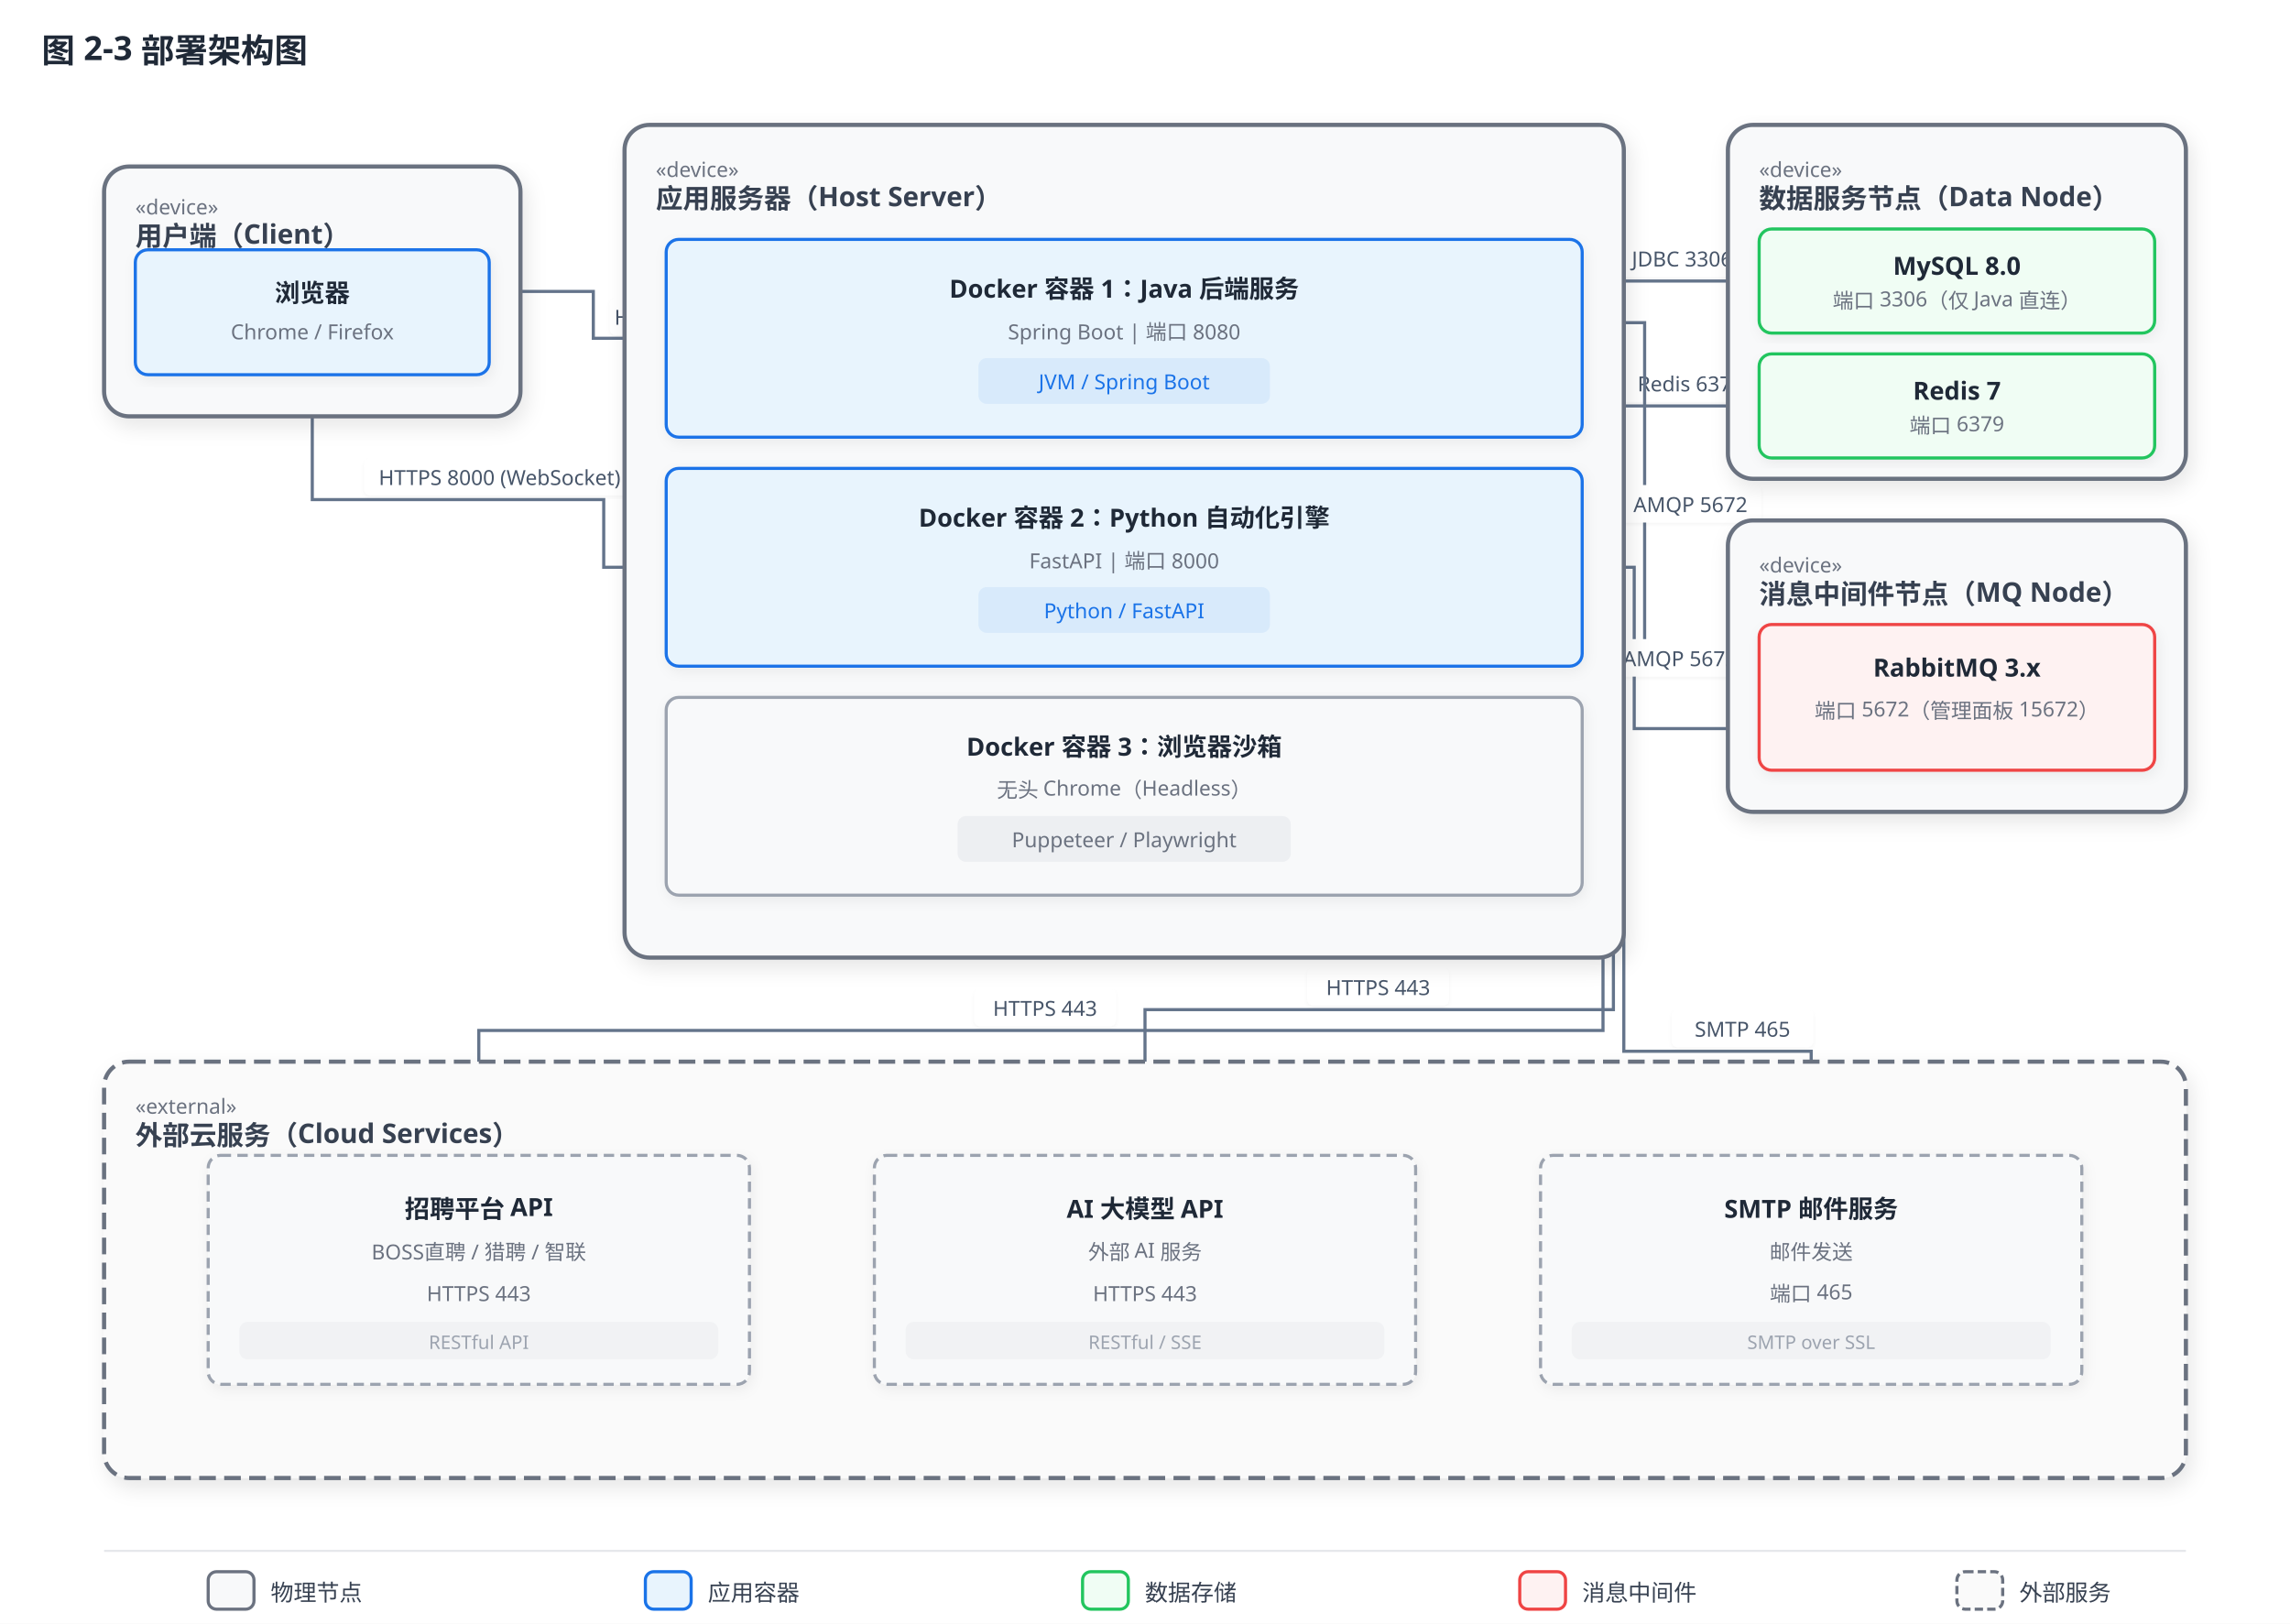
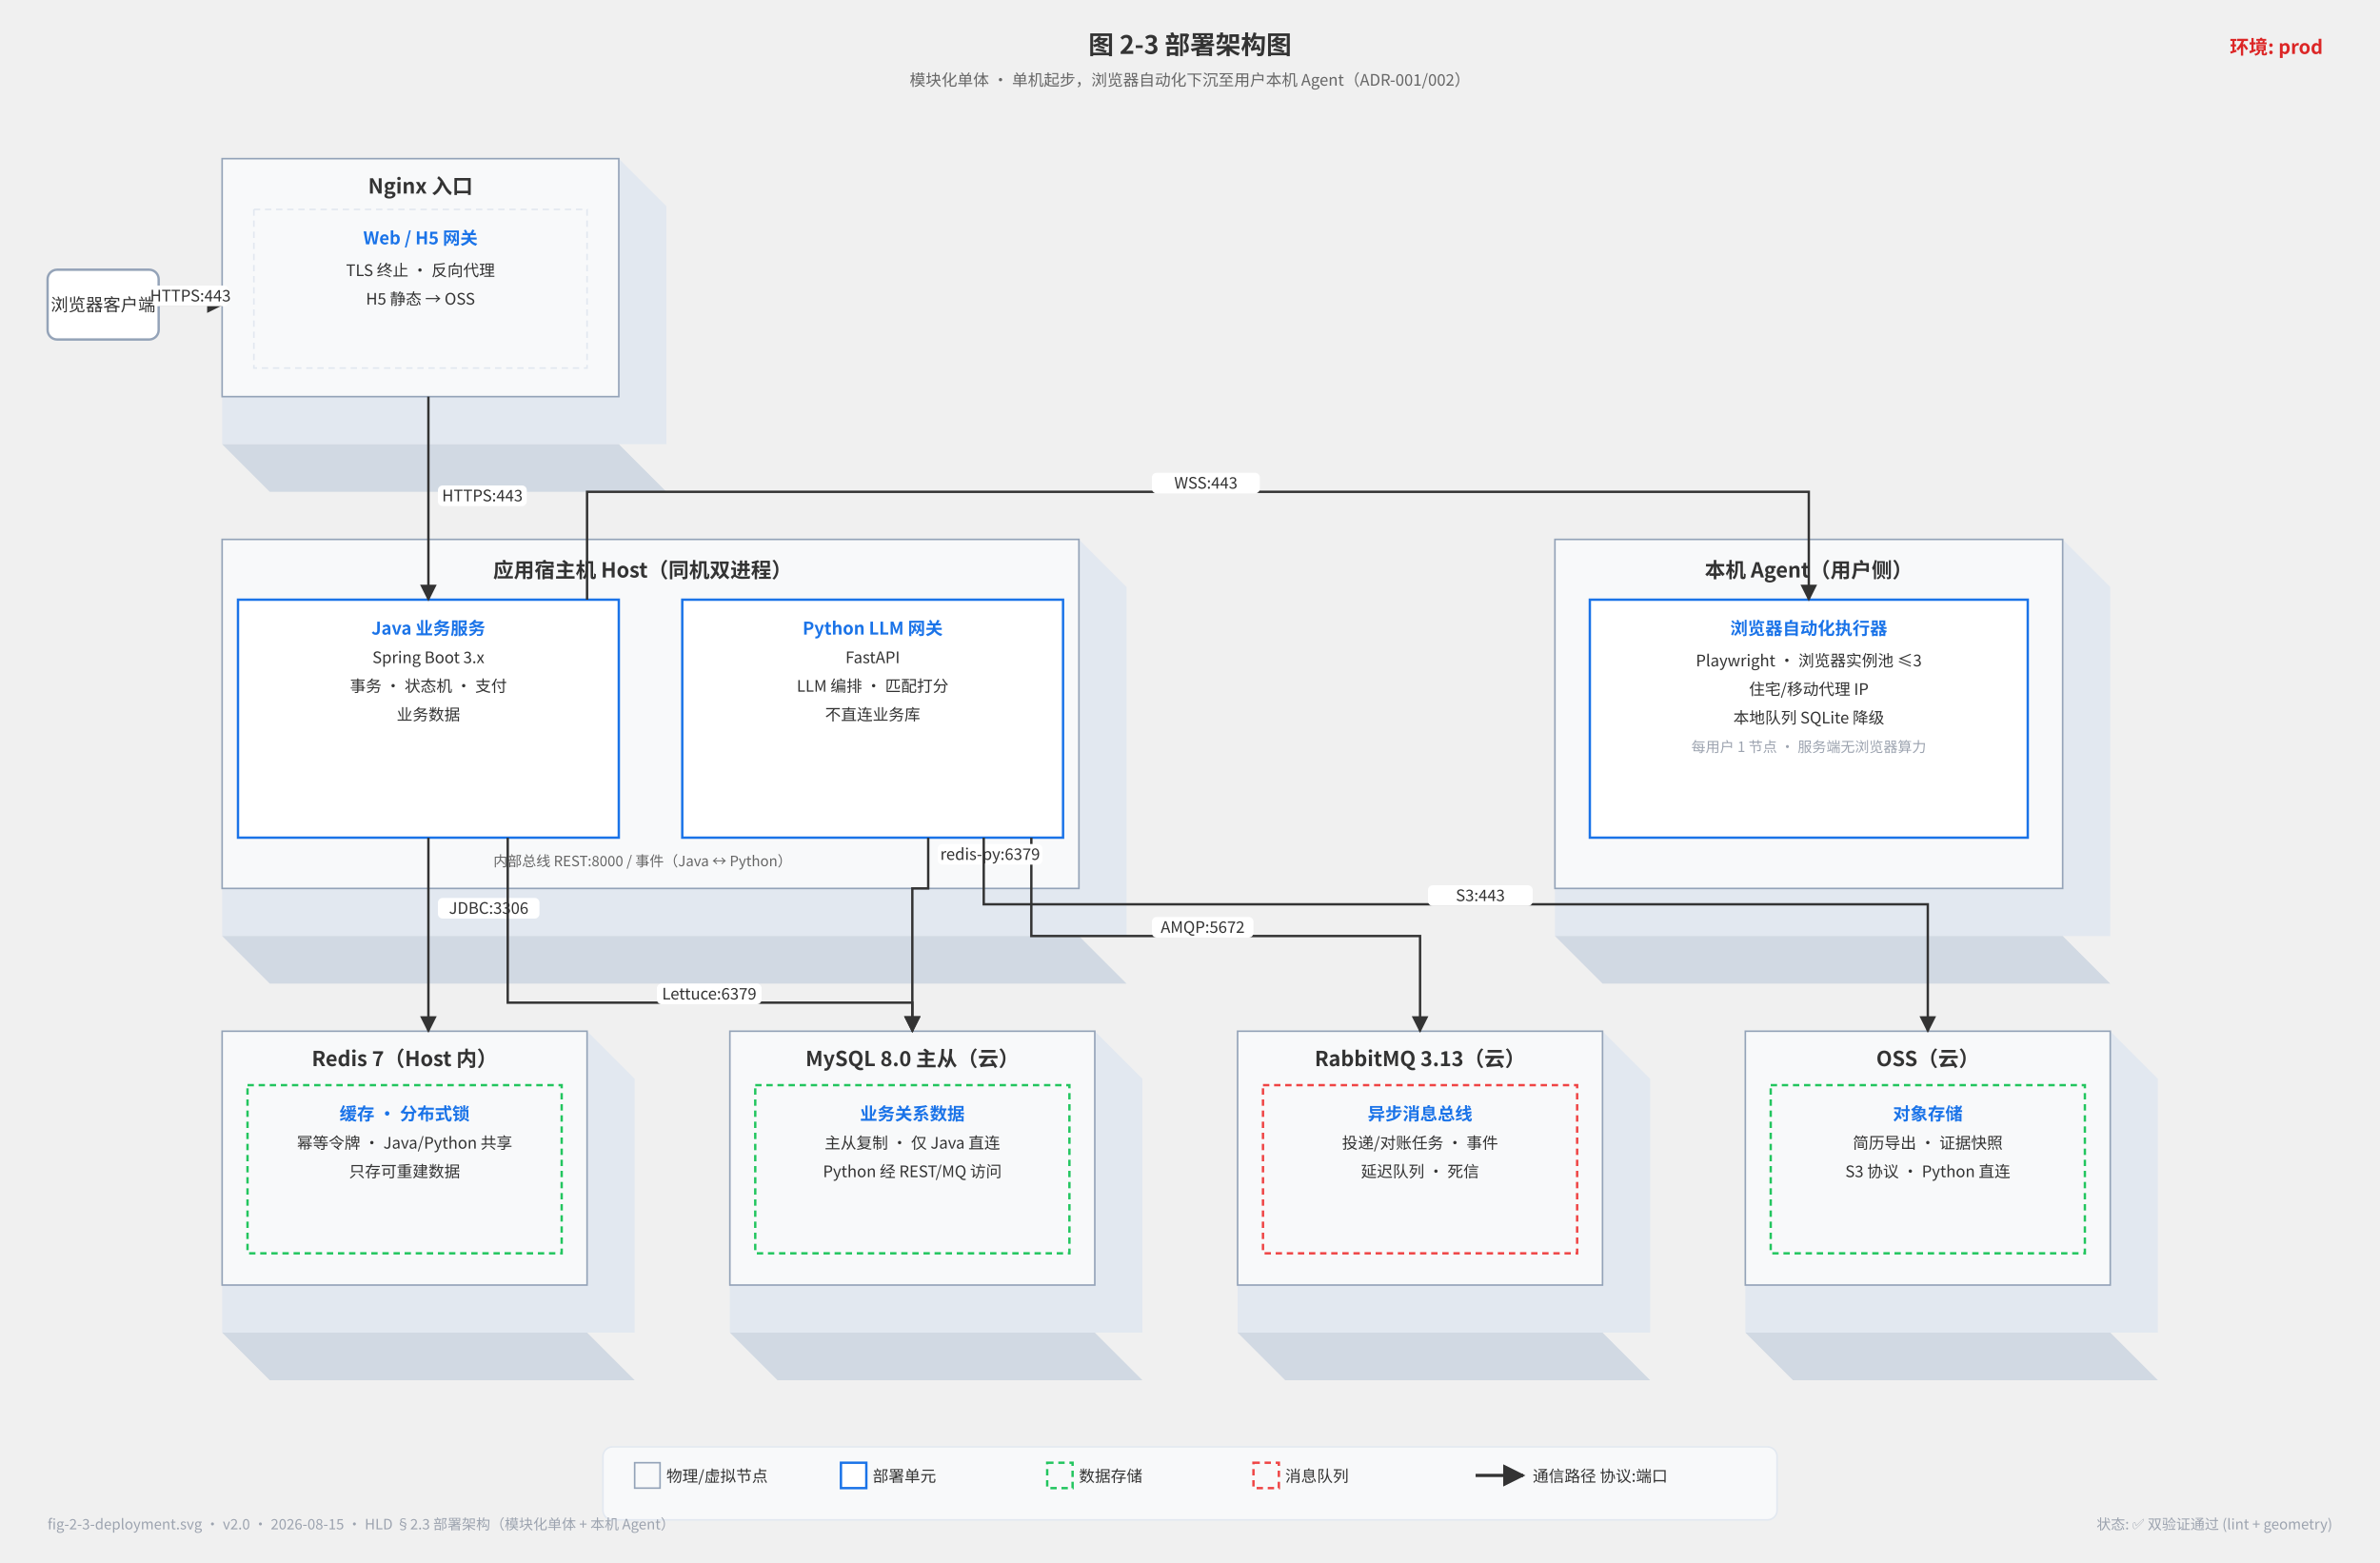
- <svg xmlns="http://www.w3.org/2000/svg" viewBox="0 0 1100 780" width="100%" height="100%">
+ <svg xmlns="http://www.w3.org/2000/svg" width="1500" height="985" viewBox="0 0 1500 985" style="background:#ffffff;font-family:system-ui,-apple-system,'Microsoft YaHei',sans-serif">
  <defs>
-     <filter id="shadow" x="-5%" y="-5%" width="120%" height="120%">
-       <feDropShadow dx="2" dy="4" stdDeviation="5" flood-color="#000000" flood-opacity="0.10" />
-     </filter>
-     <filter id="shadow-light" x="-5%" y="-5%" width="115%" height="115%">
-       <feDropShadow dx="1" dy="2" stdDeviation="3" flood-color="#000000" flood-opacity="0.06" />
-     </filter>
-     <filter id="label-bg" x="-5%" y="-5%" width="115%" height="115%">
-       <feDropShadow dx="0" dy="1" stdDeviation="1" flood-color="#000000" flood-opacity="0.04" />
-     </filter>
+     <marker id="arrow-sync" viewBox="0 0 10 10" refX="9" refY="5" markerWidth="7" markerHeight="7" orient="auto-start-reverse">
+       <path d="M 0 0 L 10 5 L 0 10 z" fill="#333333" />
+     </marker>
  </defs>
-   <rect width="1100" height="780" fill="#ffffff" />
-   <path d="M 235 140 L 285 140 L 285 162.5 L 320 162.5" fill="none" stroke="#64748b" stroke-width="1.5" />
-   <rect x="293" y="143" width="60" height="18" rx="3" fill="#ffffff" filter="url(#label-bg)" />
-   <text x="323" y="156" text-anchor="middle" font-family="Microsoft YaHei, sans-serif" font-size="10" fill="#475569">HTTPS 8080</text>
-   <path d="M 150 180 L 150 240 L 290 240 L 290 272.5 L 320 272.5" fill="none" stroke="#64748b" stroke-width="1.5" />
-   <rect x="175" y="220" width="130" height="18" rx="3" fill="#ffffff" filter="url(#label-bg)" />
-   <text x="240" y="233" text-anchor="middle" font-family="Microsoft YaHei, sans-serif" font-size="10" fill="#475569">HTTPS 8000 (WebSocket)</text>
-   <path d="M 760 135 L 830 135" fill="none" stroke="#64748b" stroke-width="1.5" />
-   <rect x="772" y="115" width="72" height="18" rx="3" fill="#ffffff" filter="url(#label-bg)" />
-   <text x="808" y="128" text-anchor="middle" font-family="Microsoft YaHei, sans-serif" font-size="10" fill="#475569">JDBC 3306</text>
-   <path d="M 760 195 L 830 195" fill="none" stroke="#64748b" stroke-width="1.5" />
-   <rect x="772" y="175" width="80" height="18" rx="3" fill="#ffffff" filter="url(#label-bg)" />
-   <text x="812" y="188" text-anchor="middle" font-family="Microsoft YaHei, sans-serif" font-size="10" fill="#475569">Redis 6379</text>
-   <path d="M 760 155 L 790 155 L 790 320 L 830 320" fill="none" stroke="#64748b" stroke-width="1.5" />
-   <rect x="778" y="233" width="68" height="18" rx="3" fill="#ffffff" filter="url(#label-bg)" />
-   <text x="812" y="246" text-anchor="middle" font-family="Microsoft YaHei, sans-serif" font-size="10" fill="#475569">AMQP 5672</text>
-   <path d="M 760 272.5 L 785 272.5 L 785 350 L 830 350" fill="none" stroke="#64748b" stroke-width="1.5" />
-   <rect x="773" y="307" width="68" height="18" rx="3" fill="#ffffff" filter="url(#label-bg)" />
-   <text x="807" y="320" text-anchor="middle" font-family="Microsoft YaHei, sans-serif" font-size="10" fill="#475569">AMQP 5672</text>
-   <path d="M 540 320 L 540 335" fill="none" stroke="#64748b" stroke-width="1.5" />
-   <rect x="548" y="322" width="110" height="18" rx="3" fill="#ffffff" filter="url(#label-bg)" />
-   <text x="603" y="335" text-anchor="middle" font-family="Microsoft YaHei, sans-serif" font-size="10" fill="#475569">WebSocket/DevTools</text>
-   <path d="M 760 382.5 L 770 382.5 L 770 495 L 230 495 L 230 555" fill="none" stroke="#64748b" stroke-width="1.5" />
-   <rect x="468" y="475" width="68" height="18" rx="3" fill="#ffffff" filter="url(#label-bg)" />
-   <text x="502" y="488" text-anchor="middle" font-family="Microsoft YaHei, sans-serif" font-size="10" fill="#475569">HTTPS 443</text>
-   <path d="M 760 145 L 775 145 L 775 485 L 550 485 L 550 555" fill="none" stroke="#64748b" stroke-width="1.5" />
-   <rect x="628" y="465" width="68" height="18" rx="3" fill="#ffffff" filter="url(#label-bg)" />
-   <text x="662" y="478" text-anchor="middle" font-family="Microsoft YaHei, sans-serif" font-size="10" fill="#475569">HTTPS 443</text>
-   <path d="M 760 175 L 780 175 L 780 505 L 870 505 L 870 555" fill="none" stroke="#64748b" stroke-width="1.5" />
-   <rect x="803" y="485" width="68" height="18" rx="3" fill="#ffffff" filter="url(#label-bg)" />
-   <text x="837" y="498" text-anchor="middle" font-family="Microsoft YaHei, sans-serif" font-size="10" fill="#475569">SMTP 465</text>
-   <g filter="url(#shadow)">
-     <rect x="50" y="80" width="200" height="120" rx="12" fill="#f8f9fa" stroke="#6b7280" stroke-width="2" />
-   </g>
-   <text x="65" y="103" font-family="Microsoft YaHei, sans-serif" font-size="10" fill="#6b7280">«device»</text>
-   <text x="65" y="118" font-family="Microsoft YaHei, sans-serif" font-size="13" font-weight="bold" fill="#374151">用户端（Client）</text>
-   <rect x="65" y="120" width="170" height="60" rx="6" fill="#e8f4fd" stroke="#1a73e8" stroke-width="1.5" filter="url(#shadow-light)" />
-   <text x="150" y="145" text-anchor="middle" font-family="Microsoft YaHei, sans-serif" font-size="12" font-weight="bold" fill="#1f2937">浏览器</text>
-   <text x="150" y="163" text-anchor="middle" font-family="Microsoft YaHei, sans-serif" font-size="10" fill="#6b7280">Chrome / Firefox</text>
-   <g filter="url(#shadow)">
-     <rect x="300" y="60" width="480" height="400" rx="12" fill="#f8f9fa" stroke="#6b7280" stroke-width="2" />
-   </g>
-   <text x="315" y="85" font-family="Microsoft YaHei, sans-serif" font-size="10" fill="#6b7280">«device»</text>
-   <text x="315" y="100" font-family="Microsoft YaHei, sans-serif" font-size="13" font-weight="bold" fill="#374151">应用服务器（Host Server）</text>
-   <rect x="320" y="115" width="440" height="95" rx="6" fill="#e8f4fd" stroke="#1a73e8" stroke-width="1.5" filter="url(#shadow-light)" />
-   <text x="540" y="143" text-anchor="middle" font-family="Microsoft YaHei, sans-serif" font-size="12" font-weight="bold" fill="#1f2937">Docker 容器 1：Java 后端服务</text>
-   <text x="540" y="163" text-anchor="middle" font-family="Microsoft YaHei, sans-serif" font-size="10" fill="#6b7280">Spring Boot | 端口 8080</text>
-   <rect x="470" y="172" width="140" height="22" rx="4" fill="#1a73e8" fill-opacity="0.08" />
-   <text x="540" y="187" text-anchor="middle" font-family="Microsoft YaHei, sans-serif" font-size="10" fill="#1a73e8">JVM / Spring Boot</text>
-   <rect x="320" y="225" width="440" height="95" rx="6" fill="#e8f4fd" stroke="#1a73e8" stroke-width="1.5" filter="url(#shadow-light)" />
-   <text x="540" y="253" text-anchor="middle" font-family="Microsoft YaHei, sans-serif" font-size="12" font-weight="bold" fill="#1f2937">Docker 容器 2：Python 自动化引擎</text>
-   <text x="540" y="273" text-anchor="middle" font-family="Microsoft YaHei, sans-serif" font-size="10" fill="#6b7280">FastAPI | 端口 8000</text>
-   <rect x="470" y="282" width="140" height="22" rx="4" fill="#1a73e8" fill-opacity="0.08" />
-   <text x="540" y="297" text-anchor="middle" font-family="Microsoft YaHei, sans-serif" font-size="10" fill="#1a73e8">Python / FastAPI</text>
-   <rect x="320" y="335" width="440" height="95" rx="6" fill="#f8f9fa" stroke="#9ca3af" stroke-width="1.5" filter="url(#shadow-light)" />
-   <text x="540" y="363" text-anchor="middle" font-family="Microsoft YaHei, sans-serif" font-size="12" font-weight="bold" fill="#1f2937">Docker 容器 3：浏览器沙箱</text>
-   <text x="540" y="383" text-anchor="middle" font-family="Microsoft YaHei, sans-serif" font-size="10" fill="#6b7280">无头 Chrome（Headless）</text>
-   <rect x="460" y="392" width="160" height="22" rx="4" fill="#9ca3af" fill-opacity="0.12" />
-   <text x="540" y="407" text-anchor="middle" font-family="Microsoft YaHei, sans-serif" font-size="10" fill="#6b7280">Puppeteer / Playwright</text>
-   <g filter="url(#shadow)">
-     <rect x="830" y="60" width="220" height="170" rx="12" fill="#f8f9fa" stroke="#6b7280" stroke-width="2" />
-   </g>
-   <text x="845" y="85" font-family="Microsoft YaHei, sans-serif" font-size="10" fill="#6b7280">«device»</text>
-   <text x="845" y="100" font-family="Microsoft YaHei, sans-serif" font-size="13" font-weight="bold" fill="#374151">数据服务节点（Data Node）</text>
-   <rect x="845" y="110" width="190" height="50" rx="6" fill="#f0fdf4" stroke="#22c55e" stroke-width="1.5" filter="url(#shadow-light)" />
-   <text x="940" y="132" text-anchor="middle" font-family="Microsoft YaHei, sans-serif" font-size="12" font-weight="bold" fill="#1f2937">MySQL 8.0</text>
-   <text x="940" y="148" text-anchor="middle" font-family="Microsoft YaHei, sans-serif" font-size="10" fill="#6b7280">端口 3306（仅 Java 直连）</text>
-   <rect x="845" y="170" width="190" height="50" rx="6" fill="#f0fdf4" stroke="#22c55e" stroke-width="1.5" filter="url(#shadow-light)" />
-   <text x="940" y="192" text-anchor="middle" font-family="Microsoft YaHei, sans-serif" font-size="12" font-weight="bold" fill="#1f2937">Redis 7</text>
-   <text x="940" y="208" text-anchor="middle" font-family="Microsoft YaHei, sans-serif" font-size="10" fill="#6b7280">端口 6379</text>
-   <g filter="url(#shadow)">
-     <rect x="830" y="250" width="220" height="140" rx="12" fill="#f8f9fa" stroke="#6b7280" stroke-width="2" />
-   </g>
-   <text x="845" y="275" font-family="Microsoft YaHei, sans-serif" font-size="10" fill="#6b7280">«device»</text>
-   <text x="845" y="290" font-family="Microsoft YaHei, sans-serif" font-size="13" font-weight="bold" fill="#374151">消息中间件节点（MQ Node）</text>
-   <rect x="845" y="300" width="190" height="70" rx="6" fill="#fef2f2" stroke="#ef4444" stroke-width="1.5" filter="url(#shadow-light)" />
-   <text x="940" y="325" text-anchor="middle" font-family="Microsoft YaHei, sans-serif" font-size="12" font-weight="bold" fill="#1f2937">RabbitMQ 3.x</text>
-   <text x="940" y="345" text-anchor="middle" font-family="Microsoft YaHei, sans-serif" font-size="10" fill="#6b7280">端口 5672（管理面板 15672）</text>
-   <g filter="url(#shadow)">
-     <rect x="50" y="510" width="1000" height="200" rx="12" fill="#fafafa" stroke="#6b7280" stroke-width="2" stroke-dasharray="8,4" />
-   </g>
-   <text x="65" y="535" font-family="Microsoft YaHei, sans-serif" font-size="10" fill="#6b7280">«external»</text>
-   <text x="65" y="550" font-family="Microsoft YaHei, sans-serif" font-size="13" font-weight="bold" fill="#374151">外部云服务（Cloud Services）</text>
-   <rect x="100" y="555" width="260" height="110" rx="6" fill="#f8f9fa" stroke="#9ca3af" stroke-width="1.5" stroke-dasharray="5,3" filter="url(#shadow-light)" />
-   <text x="230" y="585" text-anchor="middle" font-family="Microsoft YaHei, sans-serif" font-size="12" font-weight="bold" fill="#1f2937">招聘平台 API</text>
-   <text x="230" y="605" text-anchor="middle" font-family="Microsoft YaHei, sans-serif" font-size="10" fill="#6b7280">BOSS直聘 / 猎聘 / 智联</text>
-   <text x="230" y="625" text-anchor="middle" font-family="Microsoft YaHei, sans-serif" font-size="10" fill="#6b7280">HTTPS 443</text>
-   <rect x="115" y="635" width="230" height="18" rx="4" fill="#9ca3af" fill-opacity="0.08" />
-   <text x="230" y="648" text-anchor="middle" font-family="Microsoft YaHei, sans-serif" font-size="9" fill="#9ca3af">RESTful API</text>
-   <rect x="420" y="555" width="260" height="110" rx="6" fill="#f8f9fa" stroke="#9ca3af" stroke-width="1.5" stroke-dasharray="5,3" filter="url(#shadow-light)" />
-   <text x="550" y="585" text-anchor="middle" font-family="Microsoft YaHei, sans-serif" font-size="12" font-weight="bold" fill="#1f2937">AI 大模型 API</text>
-   <text x="550" y="605" text-anchor="middle" font-family="Microsoft YaHei, sans-serif" font-size="10" fill="#6b7280">外部 AI 服务</text>
-   <text x="550" y="625" text-anchor="middle" font-family="Microsoft YaHei, sans-serif" font-size="10" fill="#6b7280">HTTPS 443</text>
-   <rect x="435" y="635" width="230" height="18" rx="4" fill="#9ca3af" fill-opacity="0.08" />
-   <text x="550" y="648" text-anchor="middle" font-family="Microsoft YaHei, sans-serif" font-size="9" fill="#9ca3af">RESTful / SSE</text>
-   <rect x="740" y="555" width="260" height="110" rx="6" fill="#f8f9fa" stroke="#9ca3af" stroke-width="1.5" stroke-dasharray="5,3" filter="url(#shadow-light)" />
-   <text x="870" y="585" text-anchor="middle" font-family="Microsoft YaHei, sans-serif" font-size="12" font-weight="bold" fill="#1f2937">SMTP 邮件服务</text>
-   <text x="870" y="605" text-anchor="middle" font-family="Microsoft YaHei, sans-serif" font-size="10" fill="#6b7280">邮件发送</text>
-   <text x="870" y="625" text-anchor="middle" font-family="Microsoft YaHei, sans-serif" font-size="10" fill="#6b7280">端口 465</text>
-   <rect x="755" y="635" width="230" height="18" rx="4" fill="#9ca3af" fill-opacity="0.08" />
-   <text x="870" y="648" text-anchor="middle" font-family="Microsoft YaHei, sans-serif" font-size="9" fill="#9ca3af">SMTP over SSL</text>
-   <text x="20" y="30" font-family="Microsoft YaHei, sans-serif" font-size="16" font-weight="bold" fill="#1f2937">图 2-3 部署架构图</text>
-   <line x1="50" y1="745" x2="1050" y2="745" stroke="#e5e7eb" stroke-width="1" />
-   <rect x="100" y="755" width="22" height="18" rx="4" fill="#f8f9fa" stroke="#6b7280" stroke-width="1.5" />
-   <text x="130" y="769" font-family="Microsoft YaHei, sans-serif" font-size="11" fill="#374151">物理节点</text>
-   <rect x="310" y="755" width="22" height="18" rx="4" fill="#e8f4fd" stroke="#1a73e8" stroke-width="1.5" />
-   <text x="340" y="769" font-family="Microsoft YaHei, sans-serif" font-size="11" fill="#374151">应用容器</text>
-   <rect x="520" y="755" width="22" height="18" rx="4" fill="#f0fdf4" stroke="#22c55e" stroke-width="1.5" />
-   <text x="550" y="769" font-family="Microsoft YaHei, sans-serif" font-size="11" fill="#374151">数据存储</text>
-   <rect x="730" y="755" width="22" height="18" rx="4" fill="#fef2f2" stroke="#ef4444" stroke-width="1.5" />
-   <text x="760" y="769" font-family="Microsoft YaHei, sans-serif" font-size="11" fill="#374151">消息中间件</text>
-   <rect x="940" y="755" width="22" height="18" rx="4" fill="#fafafa" stroke="#6b7280" stroke-width="1.5" stroke-dasharray="4,2" />
-   <text x="970" y="769" font-family="Microsoft YaHei, sans-serif" font-size="11" fill="#374151">外部服务</text>
+   <text x="750" y="34" text-anchor="middle" font-family="'Microsoft YaHei','Noto Sans CJK SC','PingFang SC',sans-serif" font-size="16" font-weight="bold" fill="#333333">图 2-3 部署架构图</text>
+   <text x="750" y="54" text-anchor="middle" font-family="'Microsoft YaHei','Noto Sans CJK SC','PingFang SC',sans-serif" font-size="10" fill="#666666">模块化单体 · 单机起步，浏览器自动化下沉至用户本机 Agent（ADR-001/002）</text>
+   <text x="1464" y="34" text-anchor="end" font-family="'Microsoft YaHei','Noto Sans CJK SC','PingFang SC',sans-serif" font-size="12" font-weight="bold" fill="#DC2626">环境: prod</text>
+   <rect x="30" y="170" width="70" height="44" rx="6" fill="#FFFFFF" stroke="#94A3B8" stroke-width="1.5" />
+   <text x="65" y="196" text-anchor="middle" font-family="'Microsoft YaHei','Noto Sans CJK SC','PingFang SC',sans-serif" font-size="11" fill="#333333">浏览器客户端</text>
+   <path d="M 140 100 L 390 100 L 420 130 L 420 280 L 140 280 Z" fill="#E2E8F0" />
+   <path d="M 140 280 L 170 310 L 420 310 L 390 280 Z" fill="#CBD5E1" fill-opacity="0.85" />
+   <rect x="140" y="100" width="250" height="150" fill="#F8F9FA" stroke="#94A3B8" stroke-width="1" />
+   <text x="265" y="122" text-anchor="middle" font-family="'Microsoft YaHei','Noto Sans CJK SC','PingFang SC',sans-serif" font-size="13" font-weight="bold" fill="#333333">Nginx 入口</text>
+   <rect x="160" y="132" width="210" height="100" fill="none" stroke="#E2E8F0" stroke-width="1" stroke-dasharray="4,3" />
+   <text x="265" y="154" text-anchor="middle" font-family="'Microsoft YaHei','Noto Sans CJK SC','PingFang SC',sans-serif" font-size="11" fill="#1A73E8" font-weight="bold">Web / H5 网关</text>
+   <text x="265" y="174" text-anchor="middle" font-family="'Microsoft YaHei','Noto Sans CJK SC','PingFang SC',sans-serif" font-size="10" fill="#333333">TLS 终止 · 反向代理</text>
+   <text x="265" y="192" text-anchor="middle" font-family="'Microsoft YaHei','Noto Sans CJK SC','PingFang SC',sans-serif" font-size="10" fill="#333333">H5 静态 → OSS</text>
+   <path d="M 140 340 L 680 340 L 710 370 L 710 590 L 140 590 Z" fill="#E2E8F0" />
+   <path d="M 140 590 L 170 620 L 710 620 L 680 590 Z" fill="#CBD5E1" fill-opacity="0.85" />
+   <rect x="140" y="340" width="540" height="220" fill="#F8F9FA" stroke="#94A3B8" stroke-width="1" />
+   <text x="405" y="364" text-anchor="middle" font-family="'Microsoft YaHei','Noto Sans CJK SC','PingFang SC',sans-serif" font-size="13" font-weight="bold" fill="#333333">应用宿主机 Host（同机双进程）</text>
+   <rect x="150" y="378" width="240" height="150" fill="#FFFFFF" stroke="#1A73E8" stroke-width="1.5" />
+   <text x="270" y="400" text-anchor="middle" font-family="'Microsoft YaHei','Noto Sans CJK SC','PingFang SC',sans-serif" font-size="11" font-weight="bold" fill="#1A73E8">Java 业务服务</text>
+   <text x="270" y="418" text-anchor="middle" font-family="'Microsoft YaHei','Noto Sans CJK SC','PingFang SC',sans-serif" font-size="10" fill="#333333">Spring Boot 3.x</text>
+   <text x="270" y="436" text-anchor="middle" font-family="'Microsoft YaHei','Noto Sans CJK SC','PingFang SC',sans-serif" font-size="10" fill="#333333">事务 · 状态机 · 支付</text>
+   <text x="270" y="454" text-anchor="middle" font-family="'Microsoft YaHei','Noto Sans CJK SC','PingFang SC',sans-serif" font-size="10" fill="#333333">业务数据</text>
+   <rect x="430" y="378" width="240" height="150" fill="#FFFFFF" stroke="#1A73E8" stroke-width="1.5" />
+   <text x="550" y="400" text-anchor="middle" font-family="'Microsoft YaHei','Noto Sans CJK SC','PingFang SC',sans-serif" font-size="11" font-weight="bold" fill="#1A73E8">Python LLM 网关</text>
+   <text x="550" y="418" text-anchor="middle" font-family="'Microsoft YaHei','Noto Sans CJK SC','PingFang SC',sans-serif" font-size="10" fill="#333333">FastAPI</text>
+   <text x="550" y="436" text-anchor="middle" font-family="'Microsoft YaHei','Noto Sans CJK SC','PingFang SC',sans-serif" font-size="10" fill="#333333">LLM 编排 · 匹配打分</text>
+   <text x="550" y="454" text-anchor="middle" font-family="'Microsoft YaHei','Noto Sans CJK SC','PingFang SC',sans-serif" font-size="10" fill="#333333">不直连业务库</text>
+   <text x="405" y="546" text-anchor="middle" font-family="'Microsoft YaHei','Noto Sans CJK SC','PingFang SC',sans-serif" font-size="9" fill="#666666">内部总线 REST:8000 / 事件（Java ↔ Python）</text>
+   <path d="M 980 340 L 1300 340 L 1330 370 L 1330 590 L 980 590 Z" fill="#E2E8F0" />
+   <path d="M 980 590 L 1010 620 L 1330 620 L 1300 590 Z" fill="#CBD5E1" fill-opacity="0.85" />
+   <rect x="980" y="340" width="320" height="220" fill="#F8F9FA" stroke="#94A3B8" stroke-width="1" />
+   <text x="1140" y="364" text-anchor="middle" font-family="'Microsoft YaHei','Noto Sans CJK SC','PingFang SC',sans-serif" font-size="13" font-weight="bold" fill="#333333">本机 Agent（用户侧）</text>
+   <rect x="1002" y="378" width="276" height="150" fill="#FFFFFF" stroke="#1A73E8" stroke-width="1.5" />
+   <text x="1140" y="400" text-anchor="middle" font-family="'Microsoft YaHei','Noto Sans CJK SC','PingFang SC',sans-serif" font-size="11" font-weight="bold" fill="#1A73E8">浏览器自动化执行器</text>
+   <text x="1140" y="420" text-anchor="middle" font-family="'Microsoft YaHei','Noto Sans CJK SC','PingFang SC',sans-serif" font-size="10" fill="#333333">Playwright · 浏览器实例池 ≤3</text>
+   <text x="1140" y="438" text-anchor="middle" font-family="'Microsoft YaHei','Noto Sans CJK SC','PingFang SC',sans-serif" font-size="10" fill="#333333">住宅/移动代理 IP</text>
+   <text x="1140" y="456" text-anchor="middle" font-family="'Microsoft YaHei','Noto Sans CJK SC','PingFang SC',sans-serif" font-size="10" fill="#333333">本地队列 SQLite 降级</text>
+   <text x="1140" y="474" text-anchor="middle" font-family="'Microsoft YaHei','Noto Sans CJK SC','PingFang SC',sans-serif" font-size="9" fill="#9CA3AF">每用户 1 节点 · 服务端无浏览器算力</text>
+   <path d="M 140 650 L 370 650 L 400 680 L 400 840 L 140 840 Z" fill="#E2E8F0" />
+   <path d="M 140 840 L 170 870 L 400 870 L 370 840 Z" fill="#CBD5E1" fill-opacity="0.85" />
+   <rect x="140" y="650" width="230" height="160" fill="#F8F9FA" stroke="#94A3B8" stroke-width="1" />
+   <text x="255" y="672" text-anchor="middle" font-family="'Microsoft YaHei','Noto Sans CJK SC','PingFang SC',sans-serif" font-size="13" font-weight="bold" fill="#333333">Redis 7（Host 内）</text>
+   <rect x="156" y="684" width="198" height="106" fill="none" stroke="#22C55E" stroke-width="1.5" stroke-dasharray="4,3" />
+   <text x="255" y="706" text-anchor="middle" font-family="'Microsoft YaHei','Noto Sans CJK SC','PingFang SC',sans-serif" font-size="11" fill="#1A73E8" font-weight="bold">缓存 · 分布式锁</text>
+   <text x="255" y="724" text-anchor="middle" font-family="'Microsoft YaHei','Noto Sans CJK SC','PingFang SC',sans-serif" font-size="10" fill="#333333">幂等令牌 · Java/Python 共享</text>
+   <text x="255" y="742" text-anchor="middle" font-family="'Microsoft YaHei','Noto Sans CJK SC','PingFang SC',sans-serif" font-size="10" fill="#333333">只存可重建数据</text>
+   <path d="M 460 650 L 690 650 L 720 680 L 720 840 L 460 840 Z" fill="#E2E8F0" />
+   <path d="M 460 840 L 490 870 L 720 870 L 690 840 Z" fill="#CBD5E1" fill-opacity="0.85" />
+   <rect x="460" y="650" width="230" height="160" fill="#F8F9FA" stroke="#94A3B8" stroke-width="1" />
+   <text x="575" y="672" text-anchor="middle" font-family="'Microsoft YaHei','Noto Sans CJK SC','PingFang SC',sans-serif" font-size="13" font-weight="bold" fill="#333333">MySQL 8.0 主从（云）</text>
+   <rect x="476" y="684" width="198" height="106" fill="none" stroke="#22C55E" stroke-width="1.5" stroke-dasharray="4,3" />
+   <text x="575" y="706" text-anchor="middle" font-family="'Microsoft YaHei','Noto Sans CJK SC','PingFang SC',sans-serif" font-size="11" fill="#1A73E8" font-weight="bold">业务关系数据</text>
+   <text x="575" y="724" text-anchor="middle" font-family="'Microsoft YaHei','Noto Sans CJK SC','PingFang SC',sans-serif" font-size="10" fill="#333333">主从复制 · 仅 Java 直连</text>
+   <text x="575" y="742" text-anchor="middle" font-family="'Microsoft YaHei','Noto Sans CJK SC','PingFang SC',sans-serif" font-size="10" fill="#333333">Python 经 REST/MQ 访问</text>
+   <path d="M 780 650 L 1010 650 L 1040 680 L 1040 840 L 780 840 Z" fill="#E2E8F0" />
+   <path d="M 780 840 L 810 870 L 1040 870 L 1010 840 Z" fill="#CBD5E1" fill-opacity="0.85" />
+   <rect x="780" y="650" width="230" height="160" fill="#F8F9FA" stroke="#94A3B8" stroke-width="1" />
+   <text x="895" y="672" text-anchor="middle" font-family="'Microsoft YaHei','Noto Sans CJK SC','PingFang SC',sans-serif" font-size="13" font-weight="bold" fill="#333333">RabbitMQ 3.13（云）</text>
+   <rect x="796" y="684" width="198" height="106" fill="none" stroke="#EF4444" stroke-width="1.5" stroke-dasharray="4,3" />
+   <text x="895" y="706" text-anchor="middle" font-family="'Microsoft YaHei','Noto Sans CJK SC','PingFang SC',sans-serif" font-size="11" fill="#1A73E8" font-weight="bold">异步消息总线</text>
+   <text x="895" y="724" text-anchor="middle" font-family="'Microsoft YaHei','Noto Sans CJK SC','PingFang SC',sans-serif" font-size="10" fill="#333333">投递/对账任务 · 事件</text>
+   <text x="895" y="742" text-anchor="middle" font-family="'Microsoft YaHei','Noto Sans CJK SC','PingFang SC',sans-serif" font-size="10" fill="#333333">延迟队列 · 死信</text>
+   <path d="M 1100 650 L 1330 650 L 1360 680 L 1360 840 L 1100 840 Z" fill="#E2E8F0" />
+   <path d="M 1100 840 L 1130 870 L 1360 870 L 1330 840 Z" fill="#CBD5E1" fill-opacity="0.85" />
+   <rect x="1100" y="650" width="230" height="160" fill="#F8F9FA" stroke="#94A3B8" stroke-width="1" />
+   <text x="1215" y="672" text-anchor="middle" font-family="'Microsoft YaHei','Noto Sans CJK SC','PingFang SC',sans-serif" font-size="13" font-weight="bold" fill="#333333">OSS（云）</text>
+   <rect x="1116" y="684" width="198" height="106" fill="none" stroke="#22C55E" stroke-width="1.5" stroke-dasharray="4,3" />
+   <text x="1215" y="706" text-anchor="middle" font-family="'Microsoft YaHei','Noto Sans CJK SC','PingFang SC',sans-serif" font-size="11" fill="#1A73E8" font-weight="bold">对象存储</text>
+   <text x="1215" y="724" text-anchor="middle" font-family="'Microsoft YaHei','Noto Sans CJK SC','PingFang SC',sans-serif" font-size="10" fill="#333333">简历导出 · 证据快照</text>
+   <text x="1215" y="742" text-anchor="middle" font-family="'Microsoft YaHei','Noto Sans CJK SC','PingFang SC',sans-serif" font-size="10" fill="#333333">S3 协议 · Python 直连</text>
+   <line x1="100" y1="192" x2="140" y2="192" stroke="#333333" stroke-width="1.5" marker-end="url(#arrow-sync)" />
+   <rect x="96" y="180" width="48" height="13" rx="3" fill="#FFFFFF" />
+   <text x="120" y="190" text-anchor="middle" font-family="'Microsoft YaHei','Noto Sans CJK SC','PingFang SC',sans-serif" font-size="10" fill="#333333">HTTPS:443</text>
+   <line x1="270" y1="250" x2="270" y2="378" stroke="#333333" stroke-width="1.5" marker-end="url(#arrow-sync)" />
+   <rect x="276" y="306" width="56" height="13" rx="3" fill="#FFFFFF" />
+   <text x="304" y="316" text-anchor="middle" font-family="'Microsoft YaHei','Noto Sans CJK SC','PingFang SC',sans-serif" font-size="10" fill="#333333">HTTPS:443</text>
+   <path d="M 370 378 L 370 310 L 1140 310 L 1140 378" fill="none" stroke="#333333" stroke-width="1.5" marker-end="url(#arrow-sync)" />
+   <rect x="726" y="298" width="68" height="13" rx="3" fill="#FFFFFF" />
+   <text x="760" y="308" text-anchor="middle" font-family="'Microsoft YaHei','Noto Sans CJK SC','PingFang SC',sans-serif" font-size="10" fill="#333333">WSS:443</text>
+   <line x1="270" y1="528" x2="270" y2="650" stroke="#333333" stroke-width="1.5" marker-end="url(#arrow-sync)" />
+   <rect x="276" y="566" width="64" height="13" rx="3" fill="#FFFFFF" />
+   <text x="308" y="576" text-anchor="middle" font-family="'Microsoft YaHei','Noto Sans CJK SC','PingFang SC',sans-serif" font-size="10" fill="#333333">JDBC:3306</text>
+   <path d="M 320 528 L 320 632 L 575 632 L 575 650" fill="none" stroke="#333333" stroke-width="1.5" marker-end="url(#arrow-sync)" />
+   <rect x="414" y="620" width="66" height="13" rx="3" fill="#FFFFFF" />
+   <text x="447" y="630" text-anchor="middle" font-family="'Microsoft YaHei','Noto Sans CJK SC','PingFang SC',sans-serif" font-size="10" fill="#333333">Lettuce:6379</text>
+   <path d="M 650 528 L 650 590 L 895 590 L 895 650" fill="none" stroke="#333333" stroke-width="1.5" marker-end="url(#arrow-sync)" />
+   <rect x="726" y="578" width="64" height="13" rx="3" fill="#FFFFFF" />
+   <text x="758" y="588" text-anchor="middle" font-family="'Microsoft YaHei','Noto Sans CJK SC','PingFang SC',sans-serif" font-size="10" fill="#333333">AMQP:5672</text>
+   <path d="M 585 528 L 585 560 L 575 560 L 575 650" fill="none" stroke="#333333" stroke-width="1.5" marker-end="url(#arrow-sync)" />
+   <rect x="591" y="532" width="66" height="13" rx="3" fill="#FFFFFF" />
+   <text x="624" y="542" text-anchor="middle" font-family="'Microsoft YaHei','Noto Sans CJK SC','PingFang SC',sans-serif" font-size="10" fill="#333333">redis-py:6379</text>
+   <path d="M 620 528 L 620 570 L 1215 570 L 1215 650" fill="none" stroke="#333333" stroke-width="1.5" marker-end="url(#arrow-sync)" />
+   <rect x="900" y="558" width="66" height="13" rx="3" fill="#FFFFFF" />
+   <text x="933" y="568" text-anchor="middle" font-family="'Microsoft YaHei','Noto Sans CJK SC','PingFang SC',sans-serif" font-size="10" fill="#333333">S3:443</text>
+   <rect x="380" y="912" width="740" height="46" rx="6" fill="#F8F9FA" stroke="#E2E8F0" stroke-width="1" />
+   <rect x="400" y="922" width="16" height="16" fill="#F8F9FA" stroke="#94A3B8" stroke-width="1" />
+   <text x="420" y="934" font-family="'Microsoft YaHei','Noto Sans CJK SC','PingFang SC',sans-serif" font-size="10" fill="#333333">物理/虚拟节点</text>
+   <rect x="530" y="922" width="16" height="16" fill="#FFFFFF" stroke="#1A73E8" stroke-width="1.5" />
+   <text x="550" y="934" font-family="'Microsoft YaHei','Noto Sans CJK SC','PingFang SC',sans-serif" font-size="10" fill="#333333">部署单元</text>
+   <rect x="660" y="922" width="16" height="16" fill="none" stroke="#22C55E" stroke-width="1.5" stroke-dasharray="4,3" />
+   <text x="680" y="934" font-family="'Microsoft YaHei','Noto Sans CJK SC','PingFang SC',sans-serif" font-size="10" fill="#333333">数据存储</text>
+   <rect x="790" y="922" width="16" height="16" fill="none" stroke="#EF4444" stroke-width="1.5" stroke-dasharray="4,3" />
+   <text x="810" y="934" font-family="'Microsoft YaHei','Noto Sans CJK SC','PingFang SC',sans-serif" font-size="10" fill="#333333">消息队列</text>
+   <line x1="930" y1="930" x2="960" y2="930" stroke="#333333" stroke-width="2" marker-end="url(#arrow-sync)" />
+   <text x="966" y="934" font-family="'Microsoft YaHei','Noto Sans CJK SC','PingFang SC',sans-serif" font-size="10" fill="#333333">通信路径 协议:端口</text>
+   <text x="30" y="964" font-family="'Microsoft YaHei','Noto Sans CJK SC','PingFang SC',sans-serif" font-size="9" fill="#9CA3AF">fig-2-3-deployment.svg · v2.0 · 2026-08-15 · HLD §2.3 部署架构（模块化单体 + 本机 Agent）</text>
+   <text x="1470" y="964" text-anchor="end" font-family="'Microsoft YaHei','Noto Sans CJK SC','PingFang SC',sans-serif" font-size="9" fill="#9CA3AF">状态: ✅ 双验证通过 (lint + geometry)</text>
</svg>
